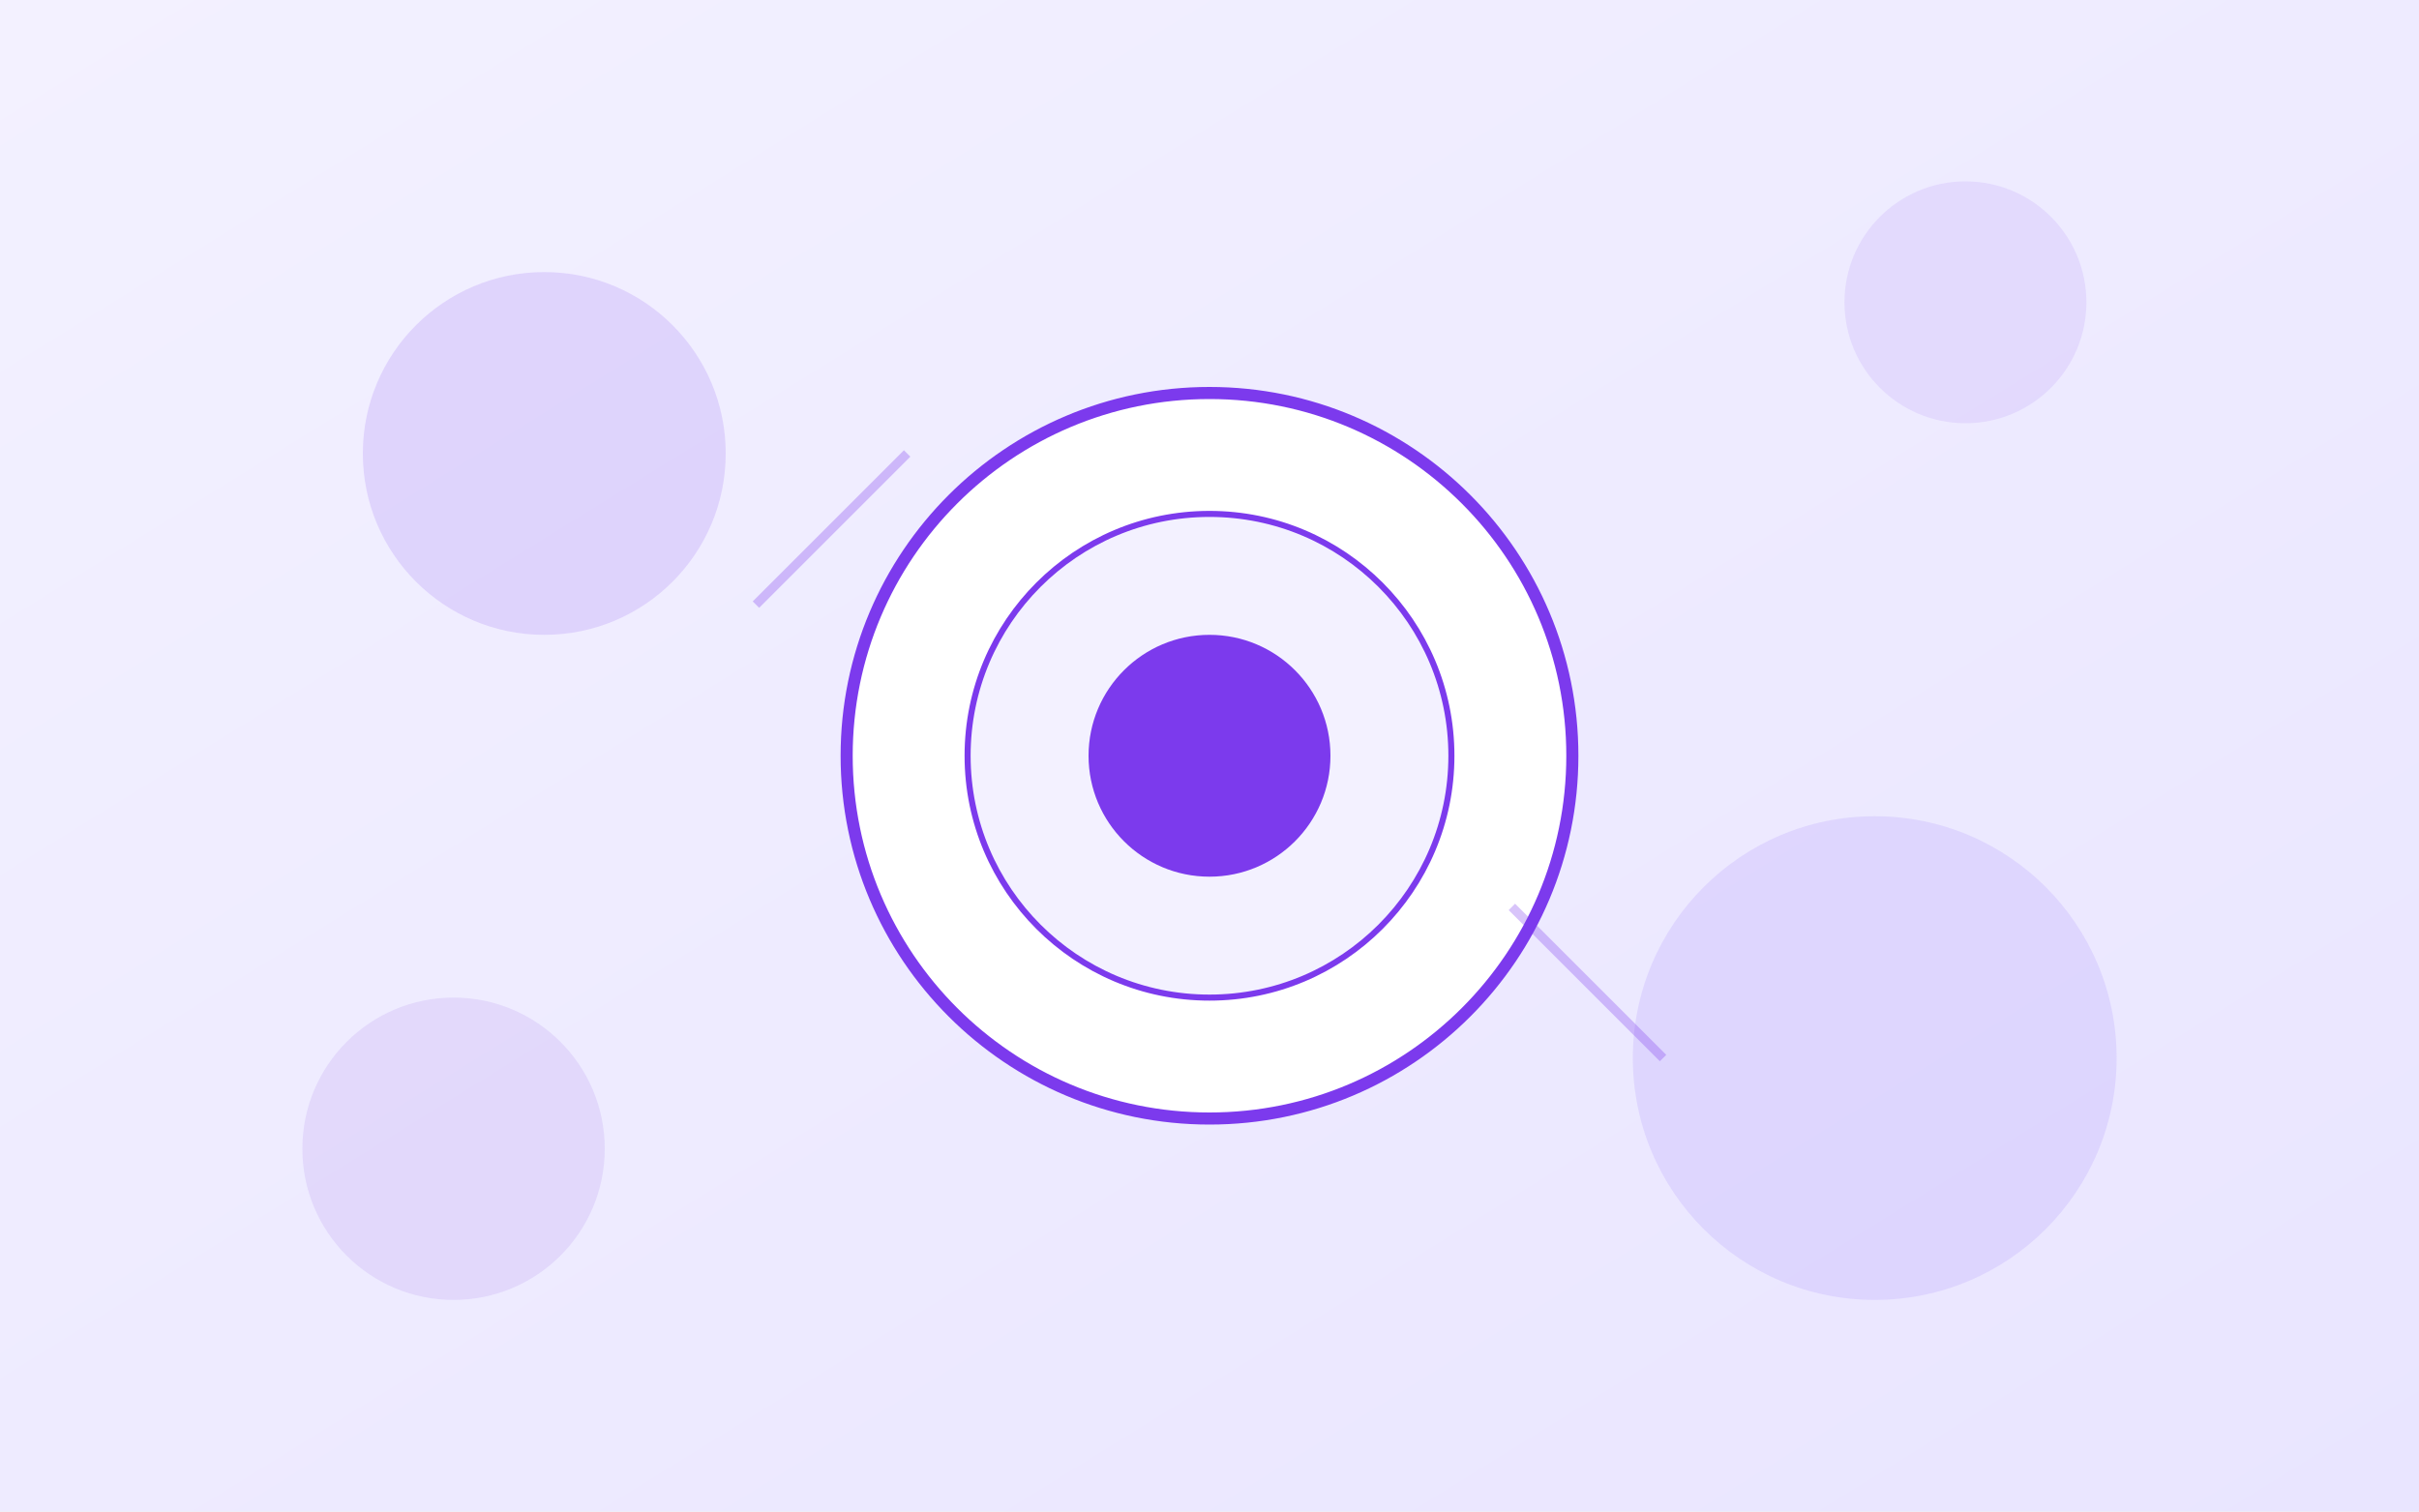
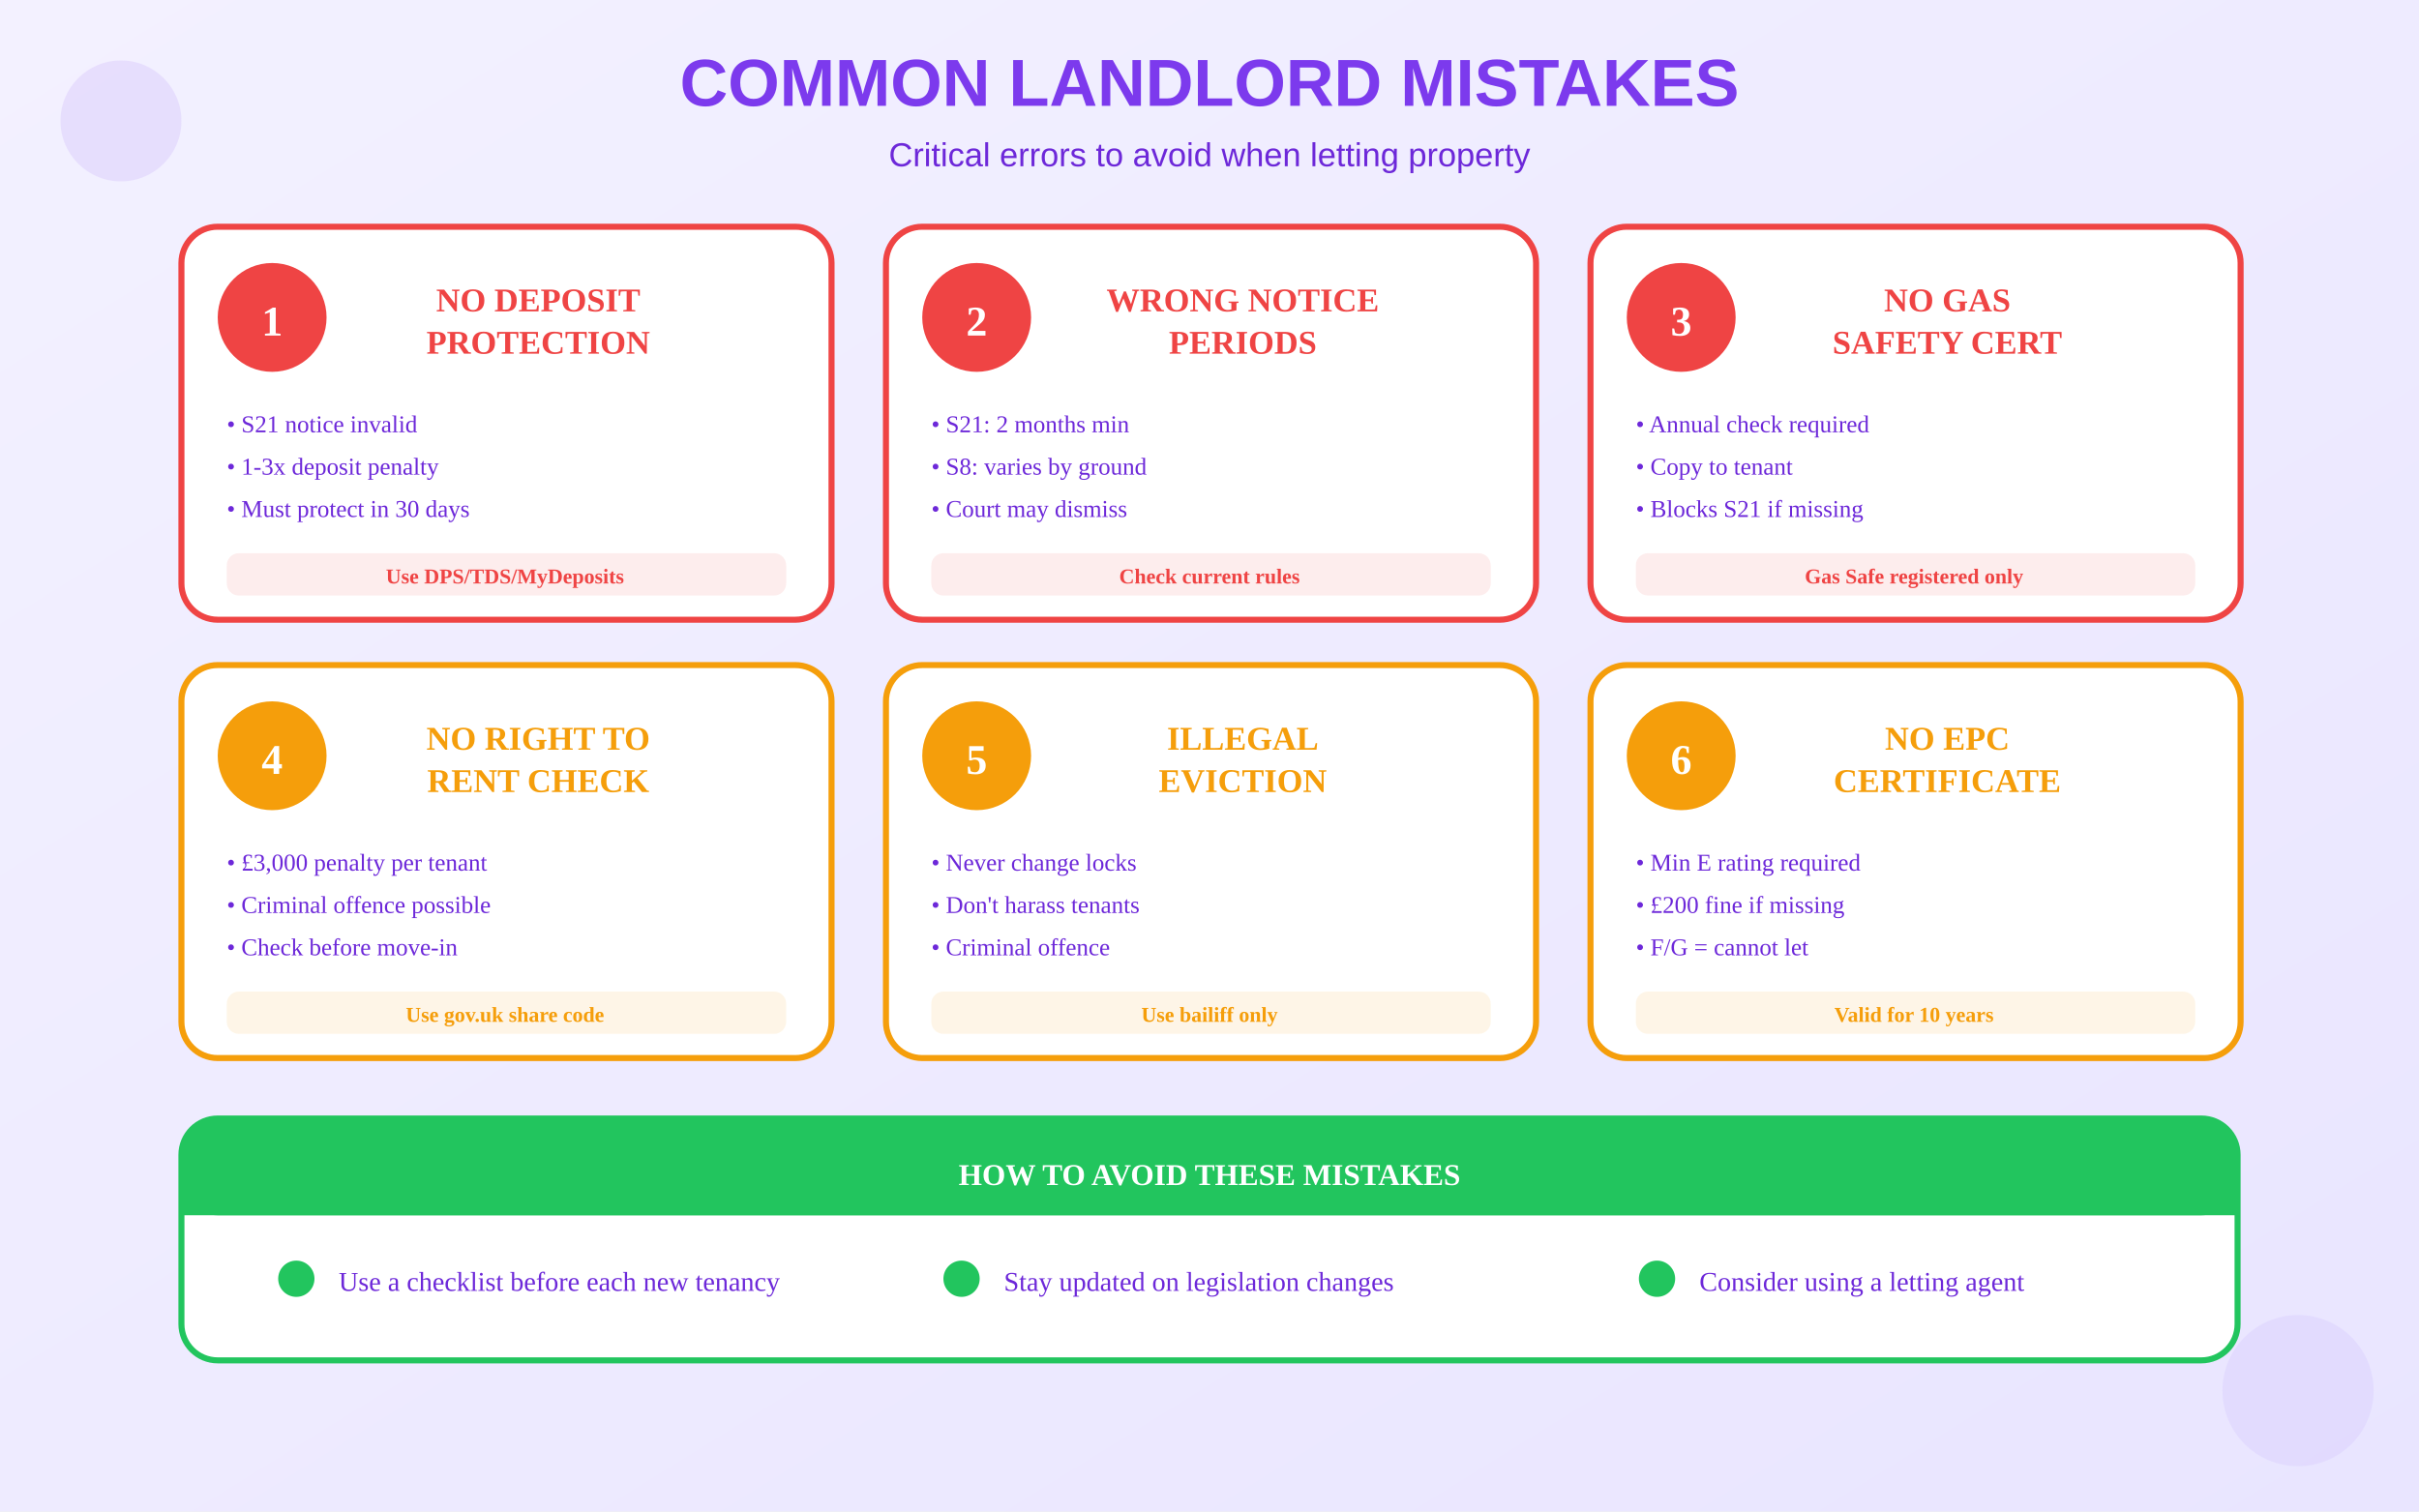
<svg xmlns="http://www.w3.org/2000/svg" viewBox="0 0 800 500">
  <defs>
    <linearGradient id="bgGrad" x1="0%" y1="0%" x2="100%" y2="100%">
      <stop offset="0%" style="stop-color:#F3F1FF" />
      <stop offset="100%" style="stop-color:#E9E5FF" />
    </linearGradient>
  </defs>
  <rect width="800" height="500" fill="url(#bgGrad)" />
-   <circle cx="400" cy="250" r="120" fill="white" stroke="#7C3AED" stroke-width="4" />
-   <circle cx="400" cy="250" r="80" fill="#F3F1FF" stroke="#7C3AED" stroke-width="2" />
-   <circle cx="400" cy="250" r="40" fill="#7C3AED" />
-   <circle cx="180" cy="150" r="60" fill="#7C3AED" opacity="0.15" />
-   <circle cx="620" cy="350" r="80" fill="#A78BFA" opacity="0.2" />
-   <circle cx="650" cy="100" r="40" fill="#7C3AED" opacity="0.1" />
-   <circle cx="150" cy="380" r="50" fill="#6D28D9" opacity="0.1" />
-   <line x1="250" y1="200" x2="300" y2="150" stroke="#7C3AED" stroke-width="3" opacity="0.3" />
-   <line x1="500" y1="300" x2="550" y2="350" stroke="#7C3AED" stroke-width="3" opacity="0.3" />
+   <text x="400" y="35" text-anchor="middle" fill="#7C3AED" font-size="22" font-weight="bold" font-family="Arial">COMMON LANDLORD MISTAKES</text>
+   <text x="400" y="55" text-anchor="middle" fill="#6D28D9" font-size="11" font-family="Arial">Critical errors to avoid when letting property</text>
+   <g transform="translate(60, 75)">
+     <rect x="0" y="0" width="215" height="130" rx="12" fill="white" stroke="#EF4444" stroke-width="2" />
+     <circle cx="30" cy="30" r="18" fill="#EF4444" />
+     <text x="30" y="36" text-anchor="middle" fill="white" font-size="14" font-weight="bold">1</text>
+     <text x="118" y="28" text-anchor="middle" fill="#EF4444" font-size="11" font-weight="bold">NO DEPOSIT</text>
+     <text x="118" y="42" text-anchor="middle" fill="#EF4444" font-size="11" font-weight="bold">PROTECTION</text>
+     <text x="15" y="68" fill="#6D28D9" font-size="8">• S21 notice invalid</text>
+     <text x="15" y="82" fill="#6D28D9" font-size="8">• 1-3x deposit penalty</text>
+     <text x="15" y="96" fill="#6D28D9" font-size="8">• Must protect in 30 days</text>
+     <rect x="15" y="108" width="185" height="14" rx="4" fill="#EF4444" opacity="0.1" />
+     <text x="107" y="118" text-anchor="middle" fill="#EF4444" font-size="7" font-weight="bold">Use DPS/TDS/MyDeposits</text>
+   </g>
+   <g transform="translate(293, 75)">
+     <rect x="0" y="0" width="215" height="130" rx="12" fill="white" stroke="#EF4444" stroke-width="2" />
+     <circle cx="30" cy="30" r="18" fill="#EF4444" />
+     <text x="30" y="36" text-anchor="middle" fill="white" font-size="14" font-weight="bold">2</text>
+     <text x="118" y="28" text-anchor="middle" fill="#EF4444" font-size="11" font-weight="bold">WRONG NOTICE</text>
+     <text x="118" y="42" text-anchor="middle" fill="#EF4444" font-size="11" font-weight="bold">PERIODS</text>
+     <text x="15" y="68" fill="#6D28D9" font-size="8">• S21: 2 months min</text>
+     <text x="15" y="82" fill="#6D28D9" font-size="8">• S8: varies by ground</text>
+     <text x="15" y="96" fill="#6D28D9" font-size="8">• Court may dismiss</text>
+     <rect x="15" y="108" width="185" height="14" rx="4" fill="#EF4444" opacity="0.1" />
+     <text x="107" y="118" text-anchor="middle" fill="#EF4444" font-size="7" font-weight="bold">Check current rules</text>
+   </g>
+   <g transform="translate(526, 75)">
+     <rect x="0" y="0" width="215" height="130" rx="12" fill="white" stroke="#EF4444" stroke-width="2" />
+     <circle cx="30" cy="30" r="18" fill="#EF4444" />
+     <text x="30" y="36" text-anchor="middle" fill="white" font-size="14" font-weight="bold">3</text>
+     <text x="118" y="28" text-anchor="middle" fill="#EF4444" font-size="11" font-weight="bold">NO GAS</text>
+     <text x="118" y="42" text-anchor="middle" fill="#EF4444" font-size="11" font-weight="bold">SAFETY CERT</text>
+     <text x="15" y="68" fill="#6D28D9" font-size="8">• Annual check required</text>
+     <text x="15" y="82" fill="#6D28D9" font-size="8">• Copy to tenant</text>
+     <text x="15" y="96" fill="#6D28D9" font-size="8">• Blocks S21 if missing</text>
+     <rect x="15" y="108" width="185" height="14" rx="4" fill="#EF4444" opacity="0.1" />
+     <text x="107" y="118" text-anchor="middle" fill="#EF4444" font-size="7" font-weight="bold">Gas Safe registered only</text>
+   </g>
+   <g transform="translate(60, 220)">
+     <rect x="0" y="0" width="215" height="130" rx="12" fill="white" stroke="#F59E0B" stroke-width="2" />
+     <circle cx="30" cy="30" r="18" fill="#F59E0B" />
+     <text x="30" y="36" text-anchor="middle" fill="white" font-size="14" font-weight="bold">4</text>
+     <text x="118" y="28" text-anchor="middle" fill="#F59E0B" font-size="11" font-weight="bold">NO RIGHT TO</text>
+     <text x="118" y="42" text-anchor="middle" fill="#F59E0B" font-size="11" font-weight="bold">RENT CHECK</text>
+     <text x="15" y="68" fill="#6D28D9" font-size="8">• £3,000 penalty per tenant</text>
+     <text x="15" y="82" fill="#6D28D9" font-size="8">• Criminal offence possible</text>
+     <text x="15" y="96" fill="#6D28D9" font-size="8">• Check before move-in</text>
+     <rect x="15" y="108" width="185" height="14" rx="4" fill="#F59E0B" opacity="0.1" />
+     <text x="107" y="118" text-anchor="middle" fill="#F59E0B" font-size="7" font-weight="bold">Use gov.uk share code</text>
+   </g>
+   <g transform="translate(293, 220)">
+     <rect x="0" y="0" width="215" height="130" rx="12" fill="white" stroke="#F59E0B" stroke-width="2" />
+     <circle cx="30" cy="30" r="18" fill="#F59E0B" />
+     <text x="30" y="36" text-anchor="middle" fill="white" font-size="14" font-weight="bold">5</text>
+     <text x="118" y="28" text-anchor="middle" fill="#F59E0B" font-size="11" font-weight="bold">ILLEGAL</text>
+     <text x="118" y="42" text-anchor="middle" fill="#F59E0B" font-size="11" font-weight="bold">EVICTION</text>
+     <text x="15" y="68" fill="#6D28D9" font-size="8">• Never change locks</text>
+     <text x="15" y="82" fill="#6D28D9" font-size="8">• Don't harass tenants</text>
+     <text x="15" y="96" fill="#6D28D9" font-size="8">• Criminal offence</text>
+     <rect x="15" y="108" width="185" height="14" rx="4" fill="#F59E0B" opacity="0.1" />
+     <text x="107" y="118" text-anchor="middle" fill="#F59E0B" font-size="7" font-weight="bold">Use bailiff only</text>
+   </g>
+   <g transform="translate(526, 220)">
+     <rect x="0" y="0" width="215" height="130" rx="12" fill="white" stroke="#F59E0B" stroke-width="2" />
+     <circle cx="30" cy="30" r="18" fill="#F59E0B" />
+     <text x="30" y="36" text-anchor="middle" fill="white" font-size="14" font-weight="bold">6</text>
+     <text x="118" y="28" text-anchor="middle" fill="#F59E0B" font-size="11" font-weight="bold">NO EPC</text>
+     <text x="118" y="42" text-anchor="middle" fill="#F59E0B" font-size="11" font-weight="bold">CERTIFICATE</text>
+     <text x="15" y="68" fill="#6D28D9" font-size="8">• Min E rating required</text>
+     <text x="15" y="82" fill="#6D28D9" font-size="8">• £200 fine if missing</text>
+     <text x="15" y="96" fill="#6D28D9" font-size="8">• F/G = cannot let</text>
+     <rect x="15" y="108" width="185" height="14" rx="4" fill="#F59E0B" opacity="0.1" />
+     <text x="107" y="118" text-anchor="middle" fill="#F59E0B" font-size="7" font-weight="bold">Valid for 10 years</text>
+   </g>
+   <g transform="translate(60, 370)">
+     <rect x="0" y="0" width="680" height="80" rx="12" fill="white" stroke="#22C55E" stroke-width="2" />
+     <rect x="0" y="0" width="680" height="32" rx="12" fill="#22C55E" />
+     <rect x="0" y="20" width="680" height="12" fill="#22C55E" />
+     <text x="340" y="22" text-anchor="middle" fill="white" font-size="10" font-weight="bold">HOW TO AVOID THESE MISTAKES</text>
+     <g transform="translate(30, 45)">
+       <circle cx="8" cy="8" r="6" fill="#22C55E" />
+       <text x="22" y="12" fill="#6D28D9" font-size="9">Use a checklist before each new tenancy</text>
+     </g>
+     <g transform="translate(250, 45)">
+       <circle cx="8" cy="8" r="6" fill="#22C55E" />
+       <text x="22" y="12" fill="#6D28D9" font-size="9">Stay updated on legislation changes</text>
+     </g>
+     <g transform="translate(480, 45)">
+       <circle cx="8" cy="8" r="6" fill="#22C55E" />
+       <text x="22" y="12" fill="#6D28D9" font-size="9">Consider using a letting agent</text>
+     </g>
+   </g>
+   <circle cx="40" cy="40" r="20" fill="#7C3AED" opacity="0.1" />
+   <circle cx="760" cy="460" r="25" fill="#A78BFA" opacity="0.12" />
</svg>
